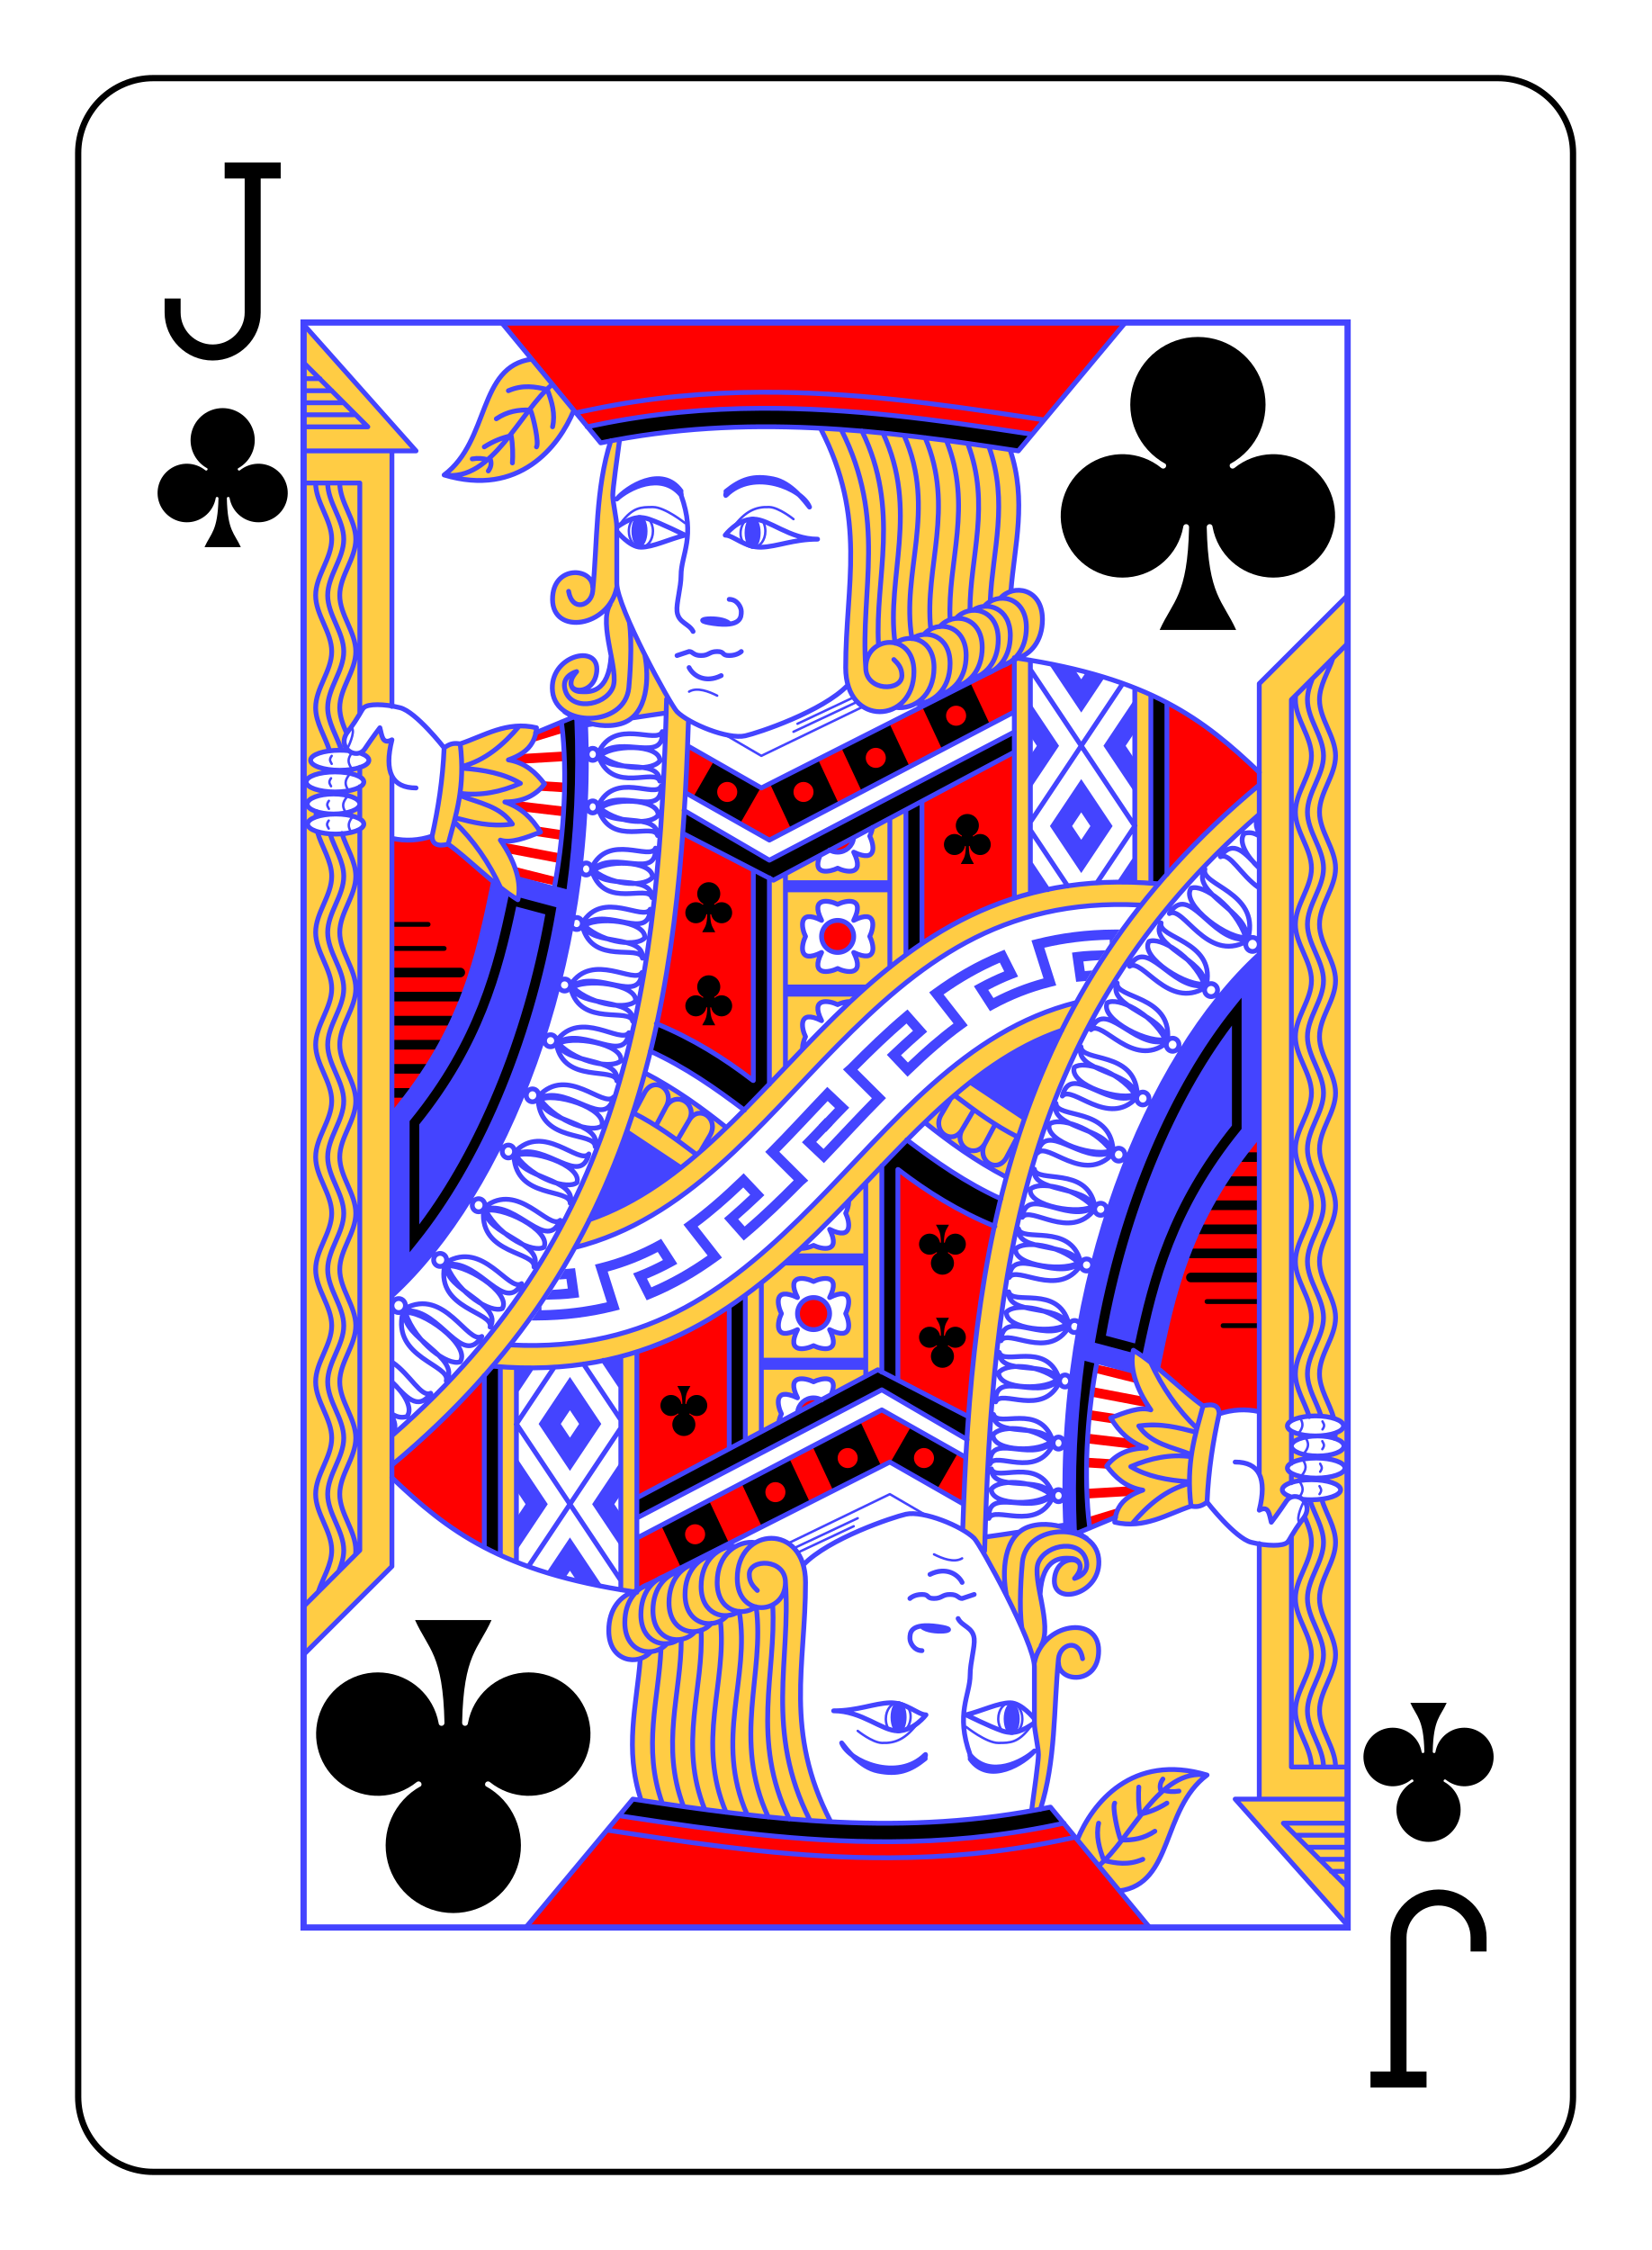
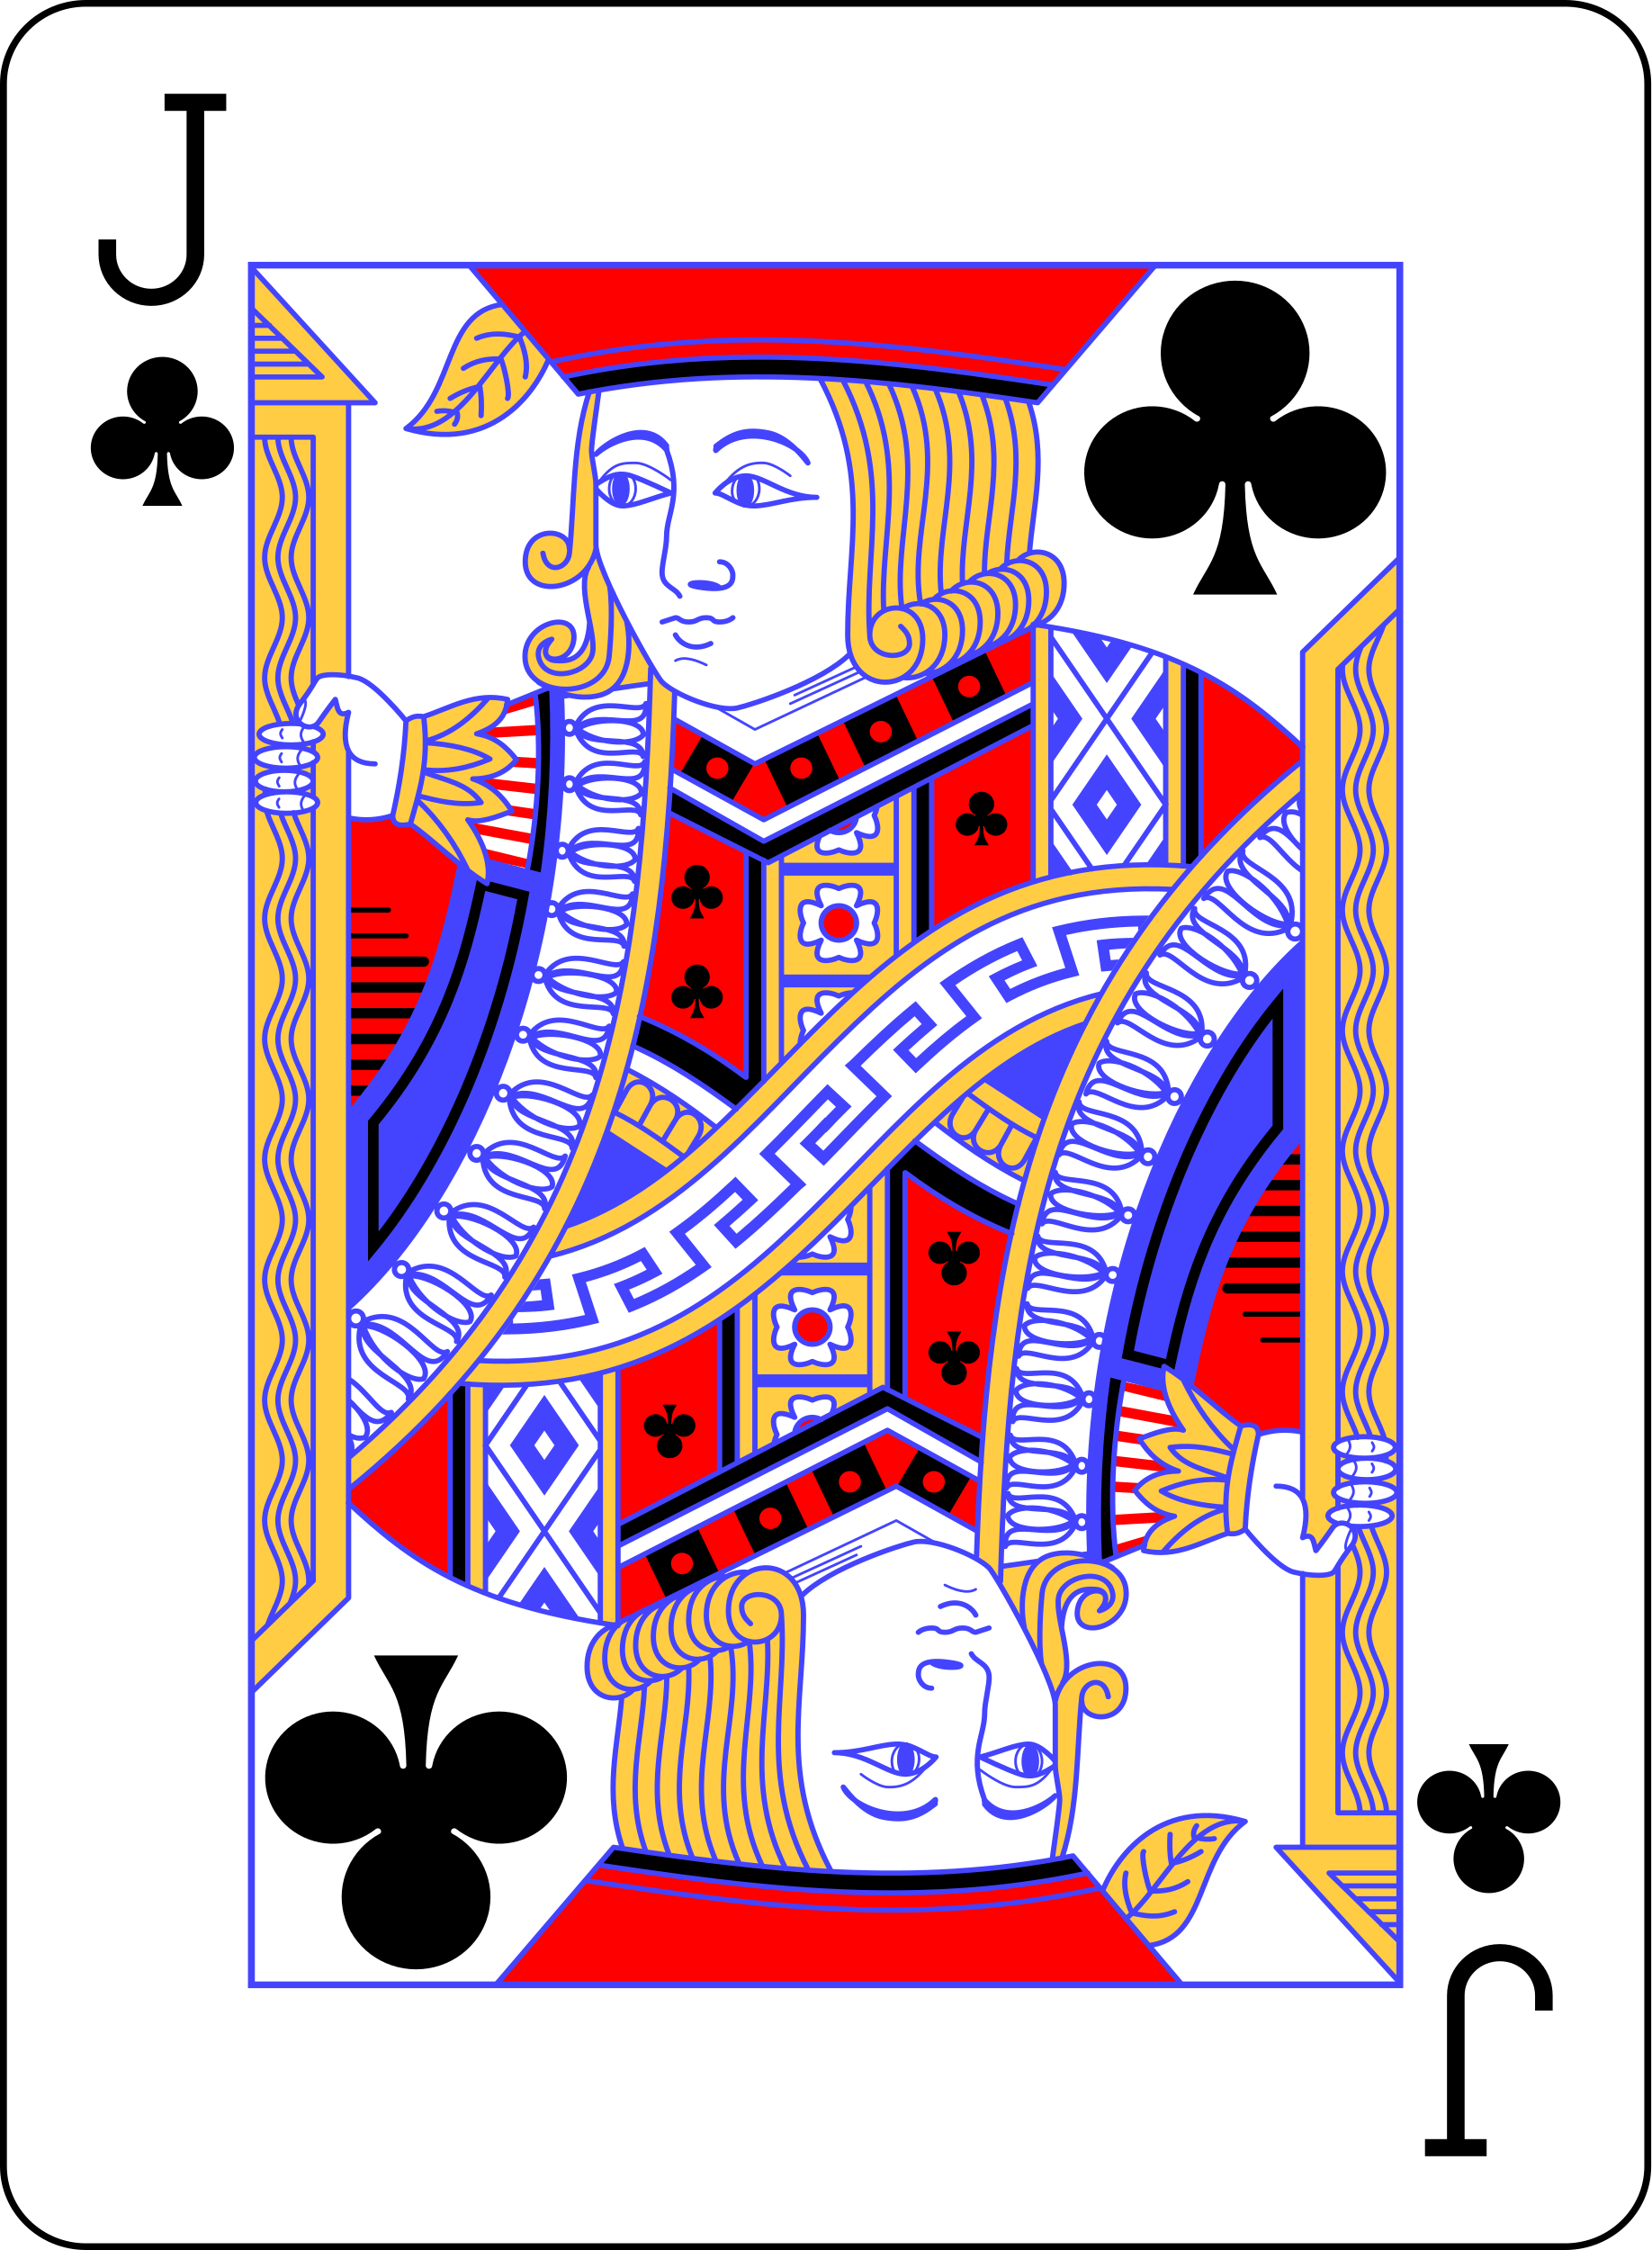
- <svg xmlns="http://www.w3.org/2000/svg" xmlns:xlink="http://www.w3.org/1999/xlink" class="card" face="JC" height="94mm" preserveAspectRatio="none" viewBox="-132 -180 264 360" width="69mm">
+ <svg xmlns="http://www.w3.org/2000/svg" xmlns:xlink="http://www.w3.org/1999/xlink" class="card" face="JC" height="94mm" preserveAspectRatio="none" viewBox="-120 -168 240 336" width="69mm">
  <defs>
    <symbol id="VCJ" viewBox="-500 -500 1000 1000" preserveAspectRatio="xMinYMid">
      <path d="M50 -460L250 -460M150 -460L150 250A100 100 0 0 1 -250 250L-250 220" stroke="black" stroke-width="80" stroke-linecap="square" stroke-miterlimit="1.5" fill="none" />
    </symbol>
    <symbol id="SCJ" viewBox="-600 -600 1200 1200" preserveAspectRatio="xMinYMid">
      <path d="M30 150C35 385 85 400 130 500L-130 500C-85 400 -35 385 -30 150A10 10 0 0 0 -50 150A210 210 0 1 1 -124 -51A10 10 0 0 0 -110 -65A230 230 0 1 1 110 -65A10 10 0 0 0 124 -51A210 210 0 1 1 50 150A10 10 0 0 0 30 150Z" fill="black" />
    </symbol>
    <symbol id="CJ6" preserveAspectRatio="none" viewBox="0 0 1300 2000">
      <path stroke="#44F" stroke-linecap="round" stroke-linejoin="round" stroke-width="3" fill="none" d="M524.942,513.716 570,540 696.329,478.873M61.132,535.04C54.179,543.563 55,548.227 59.572,555.454M57.437,562.749c-6.953,8.523 -6.132,13.187 -1.559,20.414M54.358,590.664c-6.953,8.523 -6.132,13.187 -1.559,20.414M61.337,615.5c-6.953,8.523 -6.132,13.187 -1.559,20.414M35,540c-3.989,5.328 -1.136,7.235 0,10M34.179,567.915c-3.989,5.328 -1.136,7.235 0,10M31.511,596.034c-3.989,5.328 -1.136,7.235 0,10M31.305,620.665c-3.989,5.328 -1.136,7.235 0,10M60,505c5,5 -5,25 -5,25M395,250c15,-20 25,-20 40,-20 15,0 40,20 40,20M535,255c15,-20 27.855,-25.694 45,-25 12.009,0.486 30,15 30,15M430.149,245.272C433.131,248.928 435,254.173 435,260c0,11.046 -6.716,20 -15,20 -8.284,0 -15,-8.954 -15,-20 0,-6.19 2.109,-11.724 5.422,-15.392M573.022,250.068C574.281,252.994 575,256.385 575,260c0,11.046 -6.716,20 -15,20 -8.284,0 -15.871,-6.052 -15.871,-17.097 0,-6.372 2.235,-12.048 5.717,-15.711M610,510l78.911,-37.135M615,500l69.819,-32.856M480,460c10.058,-6.049 25,0 35,5" />
      <use xlink:href="#SCJ" height="75" width="75" transform="translate(504,728)scale(1,1)rotate(0)translate(-37,-37)" />
      <use xlink:href="#SCJ" height="75" width="75" transform="translate(504,844)scale(1,1)rotate(0)translate(-37,-37)" />
      <use xlink:href="#SCJ" height="75" width="75" transform="translate(826,643)scale(1,1)rotate(0)translate(-37,-37)" />
    </symbol>
    <symbol id="CJ5" preserveAspectRatio="none" viewBox="0 0 1300 2000">
      <path stroke="#44F" stroke-linecap="round" stroke-linejoin="round" stroke-width="6" fill="none" d="M921.558,121.325l-25.06,-3.831C790.986,101.362 682.195,86.319 569.248,86.885 501.48,87.224 432.215,93.183 361.268,107.896l-22.184,4.6M425,415c5,25 5,75 -30,85 -35,10 -70,-15 -70,-15M110,478.448V160M7.4505806e-8,1660 110,1550V565.476M109.952,1423.791C424.079,1162.69 468.218,839.167 479.238,495.464M355.727,1118.101C598.778,1034.369 691.652,666.23 1063.973,699.43M337.798,1152.659C477.381,1117.627 566.804,1000.211 664.916,900.932 763.64,801.032 867.291,716.741 1042.07,725.935M452.012,469.223C442.44,813.792 407.376,1129.21 110,1387.2M1075,473.933v213.595M1055,464.08V698.413M1035,455.46V697.397M905,420.772V711.33M885,417.693V717.28M888.351,418.243C1053.687,443.043 1120.384,493.996 1190.053,560.563M411.109,985.253c28.188,14.13 52.952,32.587 77.586,51.208M425.075,935.134c39.019,20.444 70.871,43.709 100.957,67.668M431.664,907.977c43.893,20.069 81.163,46.299 117.275,73.608M439.2,873.673c45.425,18.698 84.554,43.2 120.342,70.782M475.757,586.08 580,645 885.052,485.211M473.693,607.988 580,670 885.077,510.198M472.061,636.489 585,695 884.973,535.337M560,682.157V944.565M580,692.027V949.354M600,686.947V927.439M730,617.816V803.492M750,607.245v180.717M770,596.88v176.713M478.285,527.592 570,580 889.196,418.274M685,765a20,20 0 0 0 -20,-20 20,20 0 0 0 -20,20 20,20 0 0 0 20,20 20,20 0 0 0 20,-20v0M645,745c-15,-30 10,-25 20,-20 10,-5 35,-10 20,20 30,-15 25,10 20,20 5,10 10.599,34.355 -20,20 15,30 -10,25 -20,20 -10,5 -35,10 -20,-20 -30,15 -25,-10 -20,-20 -5,-10 -10,-35 20,-20v0M621.222,904.551C621.281,899.512 623.141,893.719 625,890c-5,-10 -10,-35 20,-20 -15,-30 10,-25 20,-20 3.933,-1.966 10.186,-3.933 15.413,-3.77M654.932,657.285C657.889,659.011 661.329,660 665,660c10.345,0 18.856,-7.855 19.894,-17.926M708.47,629.032C707.858,633.057 706.429,637.142 705,640c5,10 10.599,34.355 -20,20 15,30 -10,25 -20,20 -9.483,4.741 -32.455,9.483 -22.013,-15.623M402.493,1008.329l67.145,44.763M905.363,433.044l129.765,194.647M1035.361,626.959l-47.642,71.463M905.819,633.729l45.682,68.523M1019.995,450.008C981.781,507.328 942.838,565.743 905.982,621.026M905.55,674.789l21.318,31.977M1016.166,697.213 1035,668.963M438.925,1000.675l12.606,-23.725c12.105,-20.216 39.571,-3.424 28.547,17.131l-14.461,24.478M480.078,994.081c12.105,-20.216 37.365,-2.357 26.341,18.198l-12.107,20.494M411.109,985.253l14.081,-26.502c12.105,-20.216 37.365,-2.356 26.341,18.198M70,487.069V200H1.1920929e-6M70,566.092V554.187M70,618.432V578.407M-1.4901161e-7,1600 70,1530V631.363M2.9802322e-7,160H140L0,2.5M0,130H80L-1.1920929e-6,50M315,895a7.5,7.5 0 0 1 -7.5,7.5 7.5,7.5 0 0 1 -7.5,-7.5 7.5,7.5 0 0 1 7.5,-7.5 7.5,7.5 0 0 1 7.5,7.5v0M315,895c30,-40 80,5 90,-10M315,900c9.92,49.006 72.409,27.159 75,45M317.967,896.204C350.854,878.304 400,925 405,885M390,945C395,915 323.67,924.636 317.582,898.758 342.271,923.29 385,930 395,920M395,920c4.031,-20.98 -63.401,-33.217 -80,-20M332.448,825.126a7.46,7.5 0 0 1 -7.022,7.916 7.46,7.5 0 0 1 -7.874,-7.059 7.46,7.5 0 0 1 7.022,-7.916 7.46,7.5 0 0 1 7.874,7.059v0M332.448,825.126C359.967,783.477 412.179,825.547 421.257,810M332.732,830.118c12.637,48.359 73.452,22.978 77.039,40.641M335.463,826.158C367.105,806.409 418.565,850.22 421.257,810M409.771,870.759c3.26,-30.237 -67.029,-16.541 -74.545,-42.029 25.912,23.081 68.727,27.339 78.089,16.784M413.316,845.514c2.811,-21.176 -64.85,-29.54 -80.583,-15.396M347.101,748.305a7.124,7.5 0 0 1 -6.53,8.077 7.124,7.5 0 0 1 -7.673,-6.874 7.124,7.5 0 0 1 6.53,-8.077 7.124,7.5 0 0 1 7.673,6.874v0M347.101,748.305c25.358,-42.277 76.13,-1.433 84.456,-17.186M347.482,753.289c13.127,48.052 70.631,21.264 74.443,38.839M350.003,749.266c29.776,-20.479 79.868,22.124 81.555,-18.148M421.926,792.128c2.449,-30.304 -64.357,-14.978 -72.093,-40.284 25.246,22.473 66.216,25.734 74.922,14.964M424.755,766.808c2.218,-21.236 -62.563,-28.025 -77.273,-13.519M358.61,679.76a6.852,7.5 0 0 1 -5.624,8.638 6.852,7.5 0 0 1 -7.892,-6.155 6.852,7.5 0 0 1 5.624,-8.638 6.852,7.5 0 0 1 7.892,6.155v0M358.61,679.76C379.592,635.345 431.45,671.448 438.192,655M359.366,684.691c16.35,46.688 69.351,14.799 74.384,31.965M361.466,680.455C388.391,657.359 439.736,695.276 438.192,655M433.751,716.655c-0.032,-30.414 -62.847,-9.104 -72.245,-33.617 25.956,20.107 65.471,19.651 72.969,8.134M434.475,691.172c0.459,-21.358 -62.151,-22.264 -75.108,-6.482M366.668,602.411a6.762,7.5 0 0 1 -5.549,8.638 6.762,7.5 0 0 1 -7.788,-6.155 6.762,7.5 0 0 1 5.549,-8.638 6.762,7.5 0 0 1 7.788,6.155v0M366.668,602.411c20.705,-44.414 71.877,-8.311 78.53,-24.76M367.415,607.342c16.134,46.688 68.434,14.799 73.4,31.965M369.486,603.107c26.57,-23.096 77.235,14.821 75.712,-25.455M440.815,639.307c-0.031,-30.414 -62.016,-9.104 -71.29,-33.617 25.613,20.107 64.605,19.651 72.004,8.134M441.53,613.824c0.453,-21.358 -61.329,-22.264 -74.115,-6.482M366.798,536.693a6.924,7.5 0 0 1 -5.482,8.789 6.924,7.5 0 0 1 -8.114,-5.938 6.924,7.5 0 0 1 5.482,-8.789 6.924,7.5 0 0 1 8.114,5.938v0M366.798,536.693c20.172,-44.973 73.387,-10.296 79.819,-26.923M367.675,541.602c17.59,46.227 70.395,12.902 75.874,29.925M369.698,537.311c26.667,-23.823 79.405,12.68 76.918,-27.541M443.549,571.527c-0.732,-30.403 -63.693,-7.386 -73.751,-31.635 26.682,19.392 66.587,17.859 73.896,6.14M443.694,546.033c-0.028,-21.364 -63.293,-20.561 -76.019,-4.43M292.672,964.013a7.73,8.033 0 0 1 -8.614,6.994 7.73,8.033 0 0 1 -6.73,-8.952 7.73,8.033 0 0 1 8.614,-6.994 7.73,8.033 0 0 1 6.73,8.952v0M292.672,964.013c35.714,-38.606 81.208,15.762 93.322,1.121M292.044,969.328c3.99,53.393 70.658,38.328 71.067,57.632M295.556,965.68c35.891,-14.734 80.297,41.325 90.438,-0.546M363.111,1026.96c8.884,-31.239 -65.294,-30.31 -68.269,-58.615 22.173,29.303 65.039,42.016 76.525,32.691M371.367,1001.036c6.76,-21.777 -60.682,-43.591 -79.323,-31.708M262.606,1034.063a7.673,8.013 0 0 1 -8.611,6.894 7.673,8.013 0 0 1 -6.601,-8.994 7.673,8.013 0 0 1 8.611,-6.894 7.673,8.013 0 0 1 6.601,8.994v0M262.606,1034.063c35.786,-38.169 80.465,16.492 92.617,2.003M261.936,1039.359c3.494,53.295 69.797,38.901 70.034,58.16M265.454,1035.753c35.752,-14.356 79.338,41.981 89.769,0.313M331.971,1097.518c9.091,-31.076 -64.543,-30.852 -67.249,-59.113 21.752,29.439 64.188,42.526 75.67,33.333M340.392,1071.738c6.9,-21.658 -59.849,-44.056 -78.455,-32.38M225.491,1102.246a7.898,8.152 0 0 1 -9.769,5.591 7.898,8.152 0 0 1 -5.417,-10.083 7.898,8.152 0 0 1 9.769,-5.591 7.898,8.152 0 0 1 5.417,10.082v0M225.491,1102.246c41.975,-32.813 79.539,29.179 94.014,16.5M224.041,1107.47c-4.174,54.177 65.425,50.06 62.873,69.478M228.146,1104.392c38.486,-8.856 74.694,54.653 91.36,14.353M286.914,1176.948c13.765,-29.85 -61.243,-41.14 -59.898,-70.002 17.877,33.026 59.188,52.832 72.213,45.377M299.228,1152.323c10.167,-20.715 -54.549,-53.693 -75.187,-44.852M177.494,1171.167a8.084,8.122 0 0 1 -10.525,4.484 8.084,8.122 0 0 1 -4.463,-10.574 8.084,8.122 0 0 1 10.525,-4.484 8.084,8.122 0 0 1 4.463,10.574v0M177.494,1171.167c46.141,-27.976 77.917,37.499 93.971,26.5M175.474,1176.186c-9.891,53.225 61.377,56.663 56.757,75.625M179.973,1173.58c40.094,-4.617 70.332,62.213 91.492,24.087M232.231,1251.811c17.119,-28.087 -58.05,-47.373 -53.675,-75.823 14.756,34.651 54.74,58.735 68.774,52.755M247.329,1228.744c12.506,-19.426 -49.929,-59.087 -71.856,-52.557M126.003,1228.766a8.414,8.715 0 0 1 -11.224,4.094 8.414,8.715 0 0 1 -3.952,-11.625 8.414,8.715 0 0 1 11.224,-4.093 8.414,8.715 0 0 1 3.952,11.625v0M126.003,1228.766c49.745,-26.853 78.519,45.407 95.909,34.709M123.579,1234.005c-13.721,56.334 60.095,64.816 54.068,84.812M128.422,1231.516c41.952,-2.244 69.039,71.364 93.49,31.959M177.647,1318.817c19.603,-28.926 -57.24,-54.644 -50.853,-84.816 13.087,38.103 53.066,66.588 68.032,61.13M194.826,1295.13c14.25,-19.961 -48.045,-66.641 -71.247,-61.125M110.323,1212.531C248.864,1085.094 364.673,805.728 350.93,497.689M128.501,1363.393C136.699,1353.801 126.187,1335.136 110,1320M110,1360c7.738,5.039 13.609,4.707 18.501,3.393M110,1385c5.306,-6.524 4.355,-12.857 1.003,-19.872M110,1320c17.689,18.562 31.778,36.964 48.471,14.665M110.704,1295.793c22.171,15.196 35.716,44.344 47.538,38.425M110.313,986.836C198.985,880.847 217.434,789.003 236.453,697.044M15,200c0,24.267 20,45.733 20,70 0,24.267 -20,45.733 -20,70M17.257,634.906C22.489,653.366 35,670.807 35,690c0,24.267 -20,45.733 -20,70M16.199,609.324c-0.448,2.082 -0.786,4.178 -0.988,6.295M15,340c0,24.267 20,45.733 20,70 0,24.267 -20,45.733 -20,70 0,18.667 11.834,35.676 17.296,53.577M15,760c0,24.267 20,45.733 20,70 0,24.267 -20,45.733 -20,70 0,24.267 20,45.733 20,70 0,24.267 -20,45.733 -20,70 0,24.267 20,45.733 20,70 0,24.267 -20,45.733 -20,70 0,24.267 20,45.733 20,70 0,24.267 -20,45.733 -20,70 0,24.267 20,45.733 20,70 0,24.267 -20,45.733 -20,70 0,24.267 20,45.733 20,70 0,17.992 -10.994,34.445 -16.68,51.641M30,200c0,24.267 20,45.733 20,70 0,24.267 -20,45.733 -20,70M33.147,637.832C38.78,655.219 50,671.824 50,690c0,24.267 -20,45.733 -20,70M30,340c0,24.267 20,45.733 20,70 0,24.267 -20,45.733 -20,70 0,18.209 11.261,34.842 16.883,52.264M30,760c0,24.267 20,45.733 20,70 0,24.267 -20,45.733 -20,70 0,24.267 20,45.733 20,70 0,24.267 -20,45.733 -20,70 0,24.267 20,45.733 20,70 0,24.267 -20,45.733 -20,70 0,24.267 20,45.733 20,70 0,24.267 -20,45.733 -20,70 0,24.267 20,45.733 20,70 0,24.267 -20,45.733 -20,70 0,24.267 20,45.733 20,70 0,8.743 -2.596,17.123 -5.918,25.401M45,200c0,24.267 20,45.733 20,70 0,24.267 -20,45.733 -20,70M47.774,636.652C53.267,654.469 65,671.413 65,690c0,24.267 -20,45.733 -20,70M45,340c0,24.267 20,45.733 20,70 0,24.267 -20,45.733 -20,70 0,11.029 4.131,21.479 8.638,31.876M45,760c0,24.267 20,45.733 20,70 0,24.267 -20,45.733 -20,70 0,24.267 20,45.733 20,70 0,24.267 -20,45.733 -20,70 0,24.267 20,45.733 20,70 0,24.267 -20,45.733 -20,70 0,24.267 20,45.733 20,70 0,24.267 -20,45.733 -20,70 0,24.267 20,45.733 20,70 0,24.267 -20,45.733 -20,70 0,24.267 20,45.733 20,70 0,1.502 -0.077,2.993 -0.22,4.475M9.747479e-5,115H64.039M3.2732335e-4,100H48.851M-3.7619512e-4,85 35.304,85M3.2874958e-5,70H20.525M140,580c-29.951,-0.016 -40.027,-19.94 -30,-60 -12.409,6.549 -12.465,-6.157 -15,-15 0,0 -8.695,11.232 -18.695,26.232C66.305,546.232 40,530 55,510c15,-20 16.464,-26.464 20,-30 5,-5 25,-5 45,0 20,5 55,50 55,50 -1.704,40.187 -7.501,76.003 -15,110 -16.58,5.561 -33.036,6.416 -49.377,2.902M71.373,536.894c6.157,2.24 9.933,5.263 9.933,8.591 0,6.904 -16.254,12.5 -36.305,12.5 -20.051,0 -36.305,-5.596 -36.305,-12.5 0,-6.904 16.254,-12.5 36.305,-12.5 3.53,0 6.943,0.173 10.17,0.497M75,572.5A35.858,12.5 0 0 1 39.142,585 35.858,12.5 0 0 1 3.284,572.5 35.858,12.5 0 0 1 39.142,560 35.858,12.5 0 0 1 75,572.5v0M70,600A32.742,12.5 0 0 1 37.258,612.5 32.742,12.5 0 0 1 4.516,600 32.742,12.5 0 0 1 37.258,587.5 32.742,12.5 0 0 1 70,600v0M75,625A35,12.5 0 0 1 40,637.5 35,12.5 0 0 1 5,625 35,12.5 0 0 1 40,612.5 35,12.5 0 0 1 75,625v0M175,530c9.012,-6.7 14.397,-5.617 20,-5 6.602,53.925 -5.186,88.42 -15,125 -13.357,3.344 -19.993,-0.02 -20,-10M195,525c30,-10 58.099,-28.711 95,-20 -0.465,7.087 -2.195,12.971 -4.912,17.916C278.989,534.014 267.914,540.382 255,545c21.582,3.661 34.214,15.941 45,30 -10.033,13.449 -26.229,22.431 -49.384,22.463C271.315,604.685 284.062,617.311 295,635c-18.492,7.153 -37.007,14.354 -50,10 19.289,27.697 26.761,54.112 21.773,74.31C237.075,701.195 205.063,667.576 180,650M268.591,502.865c-19.968,23.703 -42.549,42.82 -71.627,50.534l0.314,2.014c27.151,1.82 53.022,6.851 72.722,18.898 -24.548,10.717 -49.297,15.727 -74.99,12.402l-0.156,2.753C218.159,598.765 244.968,602.452 260,625c-27.967,3.853 -49.066,-2.197 -70.957,-7.729l-1.28,4.911c23.946,23.099 43.122,50.723 57.776,82.638M409.668,492.691c15.885,-2.427 31.2,-4.718 41.922,-6.162M340.523,503.13c2.789,-0.3 10.017,-1.362 19.685,-2.832M288.81,511.329l47.735,-19.89 3.637,2.778C343.136,565.525 339.937,637.433 330,710l-62.98,-16.795M321.054,497.738c0.589,4.567 1.12,9.137 1.594,13.711 6.125,64.647 0.077,137.84 -10.709,193.962M643.803,132.176C701.96,244.697 675,327.057 675,430c0,75 85,70 85,5 0,-50 -60,-45.311 -60,-5 0,30 45,30 45,10 0,-10 -5,-15 -10,-20M669.34,133.266C726.4,245.602 693.068,334.167 700,430M695.19,135.073c48.26,98.566 16.053,183.258 20.658,266.387M721.351,137.594c45.155,96.517 4.146,179.666 15.029,261.376M747.735,140.737c41.294,93.23 -4.038,170.597 9.712,252.602M773.953,143.54c37.352,87.708 -1.183,161.463 6.958,238.512M800.409,147.046c33.11,81.81 1.072,151.58 4.616,223.483M827.096,151.351c28.605,75.469 2.72,140.801 2.651,207.295M853.334,154.703c24.951,69.449 4.407,130.388 1.698,191.728M879.702,158.639c21.365,63.523 5.329,120.003 1.027,176.354M737.198,479.634C760.06,482.813 785,465.209 785,430c0,-35.779 -30.724,-43.554 -48.2,-30.312M761.394,474.984C783.006,475.603 805,458.064 805,425c0,-35.174 -29.693,-43.284 -47.303,-30.966M789.49,464.367C808.171,460.965 825,443.922 825,415c0,-38.859 -36.24,-44.685 -52.39,-26.43M809.418,454.38C828.128,451.009 845,433.959 845,405c0,-39.224 -36.924,-44.792 -52.84,-25.909M829.835,444.303C848.378,440.754 865,423.744 865,395c0,-39 -36.504,-44.727 -52.566,-26.23M846.344,438.983C864.27,434.82 880,417.962 880,390c0,-34.529 -28.614,-42.977 -46.321,-31.623M867.705,428.641C885.059,423.957 900,407.252 900,380c0,-39.087 -36.667,-44.753 -52.673,-26.106M887.601,418.669C904.999,414.024 920,397.306 920,370c0,-38.91 -36.337,-44.701 -52.455,-26.357M393.488,145.734C390.692,165.756 385,207.455 385,215c0,10 5,30 5,40v70c0,30 67.094,152.094 75,160 15,15 63.177,34.874 85,30 15.768,-3.522 96.225,-30.183 127.661,-63.115M382.576,147.228C363.268,207.665 366.103,272.149 360,335c-1.733,17.844 -25.582,26.283 -30,0M390,330c-10,50 -80,60 -80,15 0,-43.271 50,-40 50,-15M381.642,351.232c-15,25 12.013,83.236 3.358,103.768 -9.923,23.54 -55,30 -60,0 -2.599,-15.596 15,-20 15,-20M382.947,415C380.073,463.281 354.797,460.347 345,460 330.009,459.469 330,445 340,435M405.624,373.525c4.031,25.81 0.439,70.852 -0.624,81.475 -5,50 -90,50 -95,5 -5,-45 58.774,-61.204 55,-25 -3.544,33.995 -49.455,27.568 -25,0M480,430c5,10 20,20 40,10M465,415l15,-5c5,0 5,5 15,5 10,0 10,-5 20,-5 10,0 5,5 15,5 10,0 15,-5 15,-5M390,220c11.318,-14.134 56.376,-43.415 80,-10 -1.399,-1.496 1.277,6.539 0,5 -25.008,-30.136 -66.371,-7.783 -80,5v0M630,230c-5.438,-6.79 -22.697,-30.539 -45,-35 -25,-5 -40,0 -59.073,15.401 1.399,-1.496 -1.412,6.416 0,5C560.27,180.947 621.088,207.036 630,230v0M470,215c18.673,51.658 0,74.505 0,100 0,15 -6.095,35.06 -5,45 1.595,14.471 15,15 20,25M530,375c-10,-10 -55,-5 -20,0 35,5 35,-7.929 35,-15 0,-5 -5,-15 -15,-15M525,265c0,0 15,-20 35,-20 20,0 45,25 80,25 -30,0 -50.011,9.323 -70,10 -20.501,0.695 -35,-15 -45,-15M390,255c15,-10 25,-15 40,-10 15,5 45,20 45,20M475,265c-20,5 -40,15 -55,15 -14.142,0 -30,-20 -30,-20M246.471,5.6251884e-5 370,150c180.66,-37.466 351.908,-15.7 520,10L1023.334,-3.2305717e-4M906.793,139.3l-13.317,-2.036C788.176,121.164 680.547,106.362 569.412,106.902c-66.681,0.324 -134.623,6.172 -204.082,20.576l-12.231,2.537M284.046,45.688C216.752,54.57 232.09,147.182 175,190c93.311,27.993 143.088,-35.437 161.516,-80.608M175,190c59.989,9.229 94.425,-79.494 134.753,-112.881M310,130c3.622,-15.522 -0.587,-31.178 -6.695,-46.867M255,85c18.364,-7.903 33.498,-4.91 48.503,-1.481M240,120c13.663,-9.296 27.374,-11.325 41.122,-10.975M290,155c3.267,-4.481 -3.393,-36.023 -7.714,-46.574M225,155c11.905,-7.533 22.973,-11.691 33.555,-13.886M260,175c0.69,-8.732 0.615,-23.442 -1.616,-34.617M210,170c7.27,-1.286 13.646,-0.613 19.568,1.056M230,185c4.485,-6.253 3.934,-11.496 1.8,-16.426" />
    </symbol>
    <symbol id="CJ4" preserveAspectRatio="none" viewBox="0 0 1300 2000">
      <path fill="black" d="M585,695 472.144,635.82c0.731,-9.553 1.333,-18.454 1.721,-27.602L580,670 885.039,509.676l-0.052,25.052zM439.549,873.41c-2.199,11.53 -4.911,23.275 -7.841,34.769 43.85,19.867 81.12,46.098 116.906,73.455 10.373,-10.761 21.013,-21.807 31.527,-32.624l-0.117,-256.779 -20.258,-10.249 0.006,262.529C523.754,916.873 484.625,892.371 439.549,873.41ZM750.265,787.769l-0.604,-180.377 20.091,-10.554 0.412,176.779c-6.544,4.531 -13.14,9.182 -19.899,14.152zM1075.185,473.913c-6.31,-3.433 -13.043,-6.744 -20.117,-9.89l-0.189,234.525c2.932,0.357 6.003,0.605 9.371,1.009 3.682,-3.877 7.134,-7.871 10.693,-11.942zM330,710c10.133,-73.998 13.259,-147.311 10,-220l-18.949,7.817c0.592,4.488 1.123,9.058 1.597,13.631 6.125,64.647 0.077,137.84 -10.633,193.869zM110.427,966h16.215l9.031,-12h-25.041zM110.222,936h38.588L155,924h-45.599zM110.304,876h72.578l4.926,-12h-78.084zM110.427,906h56.65l6.158,-12h-63.013zM110.304,846h85.714l4.516,-12h-90.23zM110.885,816H195c3.347,0.047 6.085,-2.653 6.085,-6 0,-3.347 -2.739,-6.047 -6.085,-6h-84.696zM110.014,783H175c4.057,0.057 4.057,-6.057 0,-6h-64.986zM110.014,753H155c4.057,0.057 4.057,-6.057 0,-6h-45.567zM255.631,712.936l-1.301,6.197C236.571,803.793 214.141,893.827 133.34,993.469L132,995.121v163.473l10.682,-13.32c76.408,-95.292 141.945,-241.845 171.152,-411.162l0.934,-5.404zm9.094,14.846L301,737.455C273.075,894.628 213.409,1031.523 144,1123.869V999.309c79.262,-98.449 103.144,-188.695 120.725,-271.527zM754.336,552.862l-25.055,-53.688 -59.849,30.324 25.747,55.172M712.5,530c6.904,0 12.5,5.596 12.5,12.5 0,6.904 -5.596,12.5 -12.5,12.5 -6.904,0 -12.5,-5.596 -12.5,-12.5 0,-6.904 5.596,-12.5 12.5,-12.5zM770.068,478.361l25.159,53.913 59.387,-31.313 -24.425,-52.34zM812.5,477.5c6.904,0 12.5,5.596 12.5,12.5 0,6.904 -5.596,12.5 -12.5,12.5 -6.904,0 -12.5,-5.596 -12.5,-12.5 0,-6.904 5.596,-12.5 12.5,-12.5zM580.725,574.767l26.03,55.778 59.723,-30.594 -26.014,-55.745zM622.5,572.5c6.904,0 12.5,5.596 12.5,12.5 0,6.904 -5.596,12.5 -12.5,12.5 -6.904,0 -12.5,-5.596 -12.5,-12.5 0,-6.904 5.596,-12.5 12.5,-12.5zM510.928,546.504l-25.942,45.228 58.425,32.917 25.905,-45.162zm26.793,31.301c3.974,5.645 2.619,13.443 -3.026,17.417 -5.645,3.974 -13.443,2.619 -17.417,-3.026 -3.974,-5.645 -2.619,-13.443 3.026,-17.417 5.645,-3.974 13.443,-2.619 17.417,3.026zM906.793,139.3l-13.317,-2.036C788.176,121.164 680.547,106.362 569.412,106.902c-66.681,0.324 -134.623,6.172 -204.082,20.576l-12.119,2.405L370,150c180.66,-37.466 351.908,-15.7 520,10L906.937,139.675 1040,-20" />
    </symbol>
    <symbol id="CJ3" preserveAspectRatio="none" viewBox="0 0 1300 2000">
      <path fill="#44F" d="M599.754,695h130.337l-0.205,15H600.164ZM599.754,825h103.859l-15.189,15h-87.849zM905.094,474.104l-0.1,41.316 8.055,12.08 -8.111,12.168 -0.1,41.611 35.854,-53.779zM1034.615,469.539 995.975,527.5 1035,586.037 1034.863,544.369 1023.617,527.5 1034.752,510.799ZM927.453,424.717l40.881,61.32 29.141,-43.711 -23.674,-5.953 -5.467,8.201 -7.668,-11.506zM968.334,568.963 929.309,627.5 968.334,686.037 987.846,656.77 1007.357,627.5 987.846,598.23Zm0,41.463 0.375,0.562 11.006,16.512 -11.006,16.512 -0.375,0.562L956.951,627.5ZM904.986,711.417c6.917,-1.744 13.964,-3.413 21.508,-4.781l-21.22,-31.594zM1016.282,697.266 1035,668.943l0.136,28.572c-6.24,-0.106 -12.531,-0.21 -18.854,-0.249zM355.942,1117.82c17.996,-36.037 33.178,-72.46 46.355,-109.484l67.413,44.868c-34.97,27.774 -72.264,50.526 -113.768,64.617zM998.835,782.289c-12.064,0.257 -24.521,0.617 -35.749,2.09l-6.264,0.822 5.176,36.404 5.926,-0.549c2.12,-0.196 4.247,-0.385 6.382,-0.564l7.837,-13.064c-3.163,0.24 -6.295,0.505 -9.424,0.771l-1.711,-12.023c6.353,-0.703 12.818,-1.261 19.418,-1.62l25.792,-38.153 -6.244,0.031c-35.369,0.173 -67.446,4.464 -97.201,11.936l-6.443,1.617 15.004,47.361c-22.248,6.063 -42.873,14.283 -62.326,24.422l-6.484,-10.062c10.007,-5.255 20.196,-10.129 30.734,-14.184l6.453,-2.482 -16.92,-33.457 -5.346,2.197c-29.992,12.327 -57.417,28.353 -83.215,47.127L779,834.713l30.283,38.77c-19.261,14.385 -37.967,30.71 -56.785,48.676l-8.586,-9.092c9.248,-8.733 18.515,-17.2 27.775,-25.191l4.789,-4.133 -24.512,-27.721 -4.666,3.934c-23.766,20.027 -46.627,42.187 -69.652,65.48l-6.053,5.275 36.041,35.895c-19.627,19.928 -39.408,41.356 -60.193,63.215l-9.139,-8.662c5.407,-5.58 10.742,-11.155 15.857,-16.631l4.268,-4.566 -9.135,-8.533 -4.266,4.566c-6.536,6.996 -13.086,13.999 -20.012,20.99l-4.496,4.539 27.387,25.959 4.301,-4.496c24.08,-25.18 46.478,-49.853 68.615,-72.064l4.412,-4.428 -35.529,-35.387c20.304,-20.457 40.44,-39.891 61.051,-57.586l8.035,9.088c-9.373,8.221 -18.736,16.745 -28.057,25.664l-4.486,4.293 25.793,27.316 4.547,-4.398c21.802,-21.086 43.159,-39.847 65.184,-55.799l5.25,-3.803 -30.105,-38.541c21.998,-15.54 45.136,-28.915 70.021,-39.631l5.494,10.865c-10.953,4.536 -21.63,9.585 -31.916,15.238l-5.875,3.229 20.051,31.104 5.096,-2.771c21.955,-11.94 45.269,-21.298 70.961,-27.719l6.451,-1.611 -14.881,-46.979c25.176,-5.853 52.104,-9.35 81.473,-9.92l0.029,5.027M-10,1670 110,1550M340,490c3.259,72.689 0.133,146.002 -10,220l-63.003,-16.796c1.771,9.448 1.717,18.248 -0.224,26.106 -10.168,-6.202 -20.607,-14.221 -30.633,-22.529 -18.706,92.222 -37.156,184.066 -125.984,289.528l0.005,225.474C248.841,1085.098 364.64,805.808 350.936,497.821M428.258,260a10,20 0 0 1 -10,20 10,20 0 0 1 -10,-20 10,20 0 0 1 10,-20 10,20 0 0 1 10,20zM569.129,262.032a10,20 0 0 1 -10,20 10,20 0 0 1 -10,-20 10,20 0 0 1 10,-20 10,20 0 0 1 10,20z" />
    </symbol>
    <symbol id="CJ2" preserveAspectRatio="none" viewBox="0 0 1300 2000">
      <path fill="red" d="M246.471 0L370 150C550.66 112.534 721.908 134.3 890 160L1023.334 0L246.471 0zM884.787 420.898L570 580L478.186 527.742C477.311 547.675 476.399 567.389 475.531 586.553L580 645L885.053 485.211L885 484.4L884.787 420.898zM1075.055 473.844L1075.32 687.189C1109.08 648.912 1146.956 612.04 1189.938 576.455L1190.027 559.941C1155.227 527.288 1121.143 497.912 1075.055 473.844zM320.646 499.514L289.023 509.168L284.645 523.051L322.646 511.449L320.646 499.514zM324.117 534.629L270.094 537.807L259.85 544.922L270.727 549.791L325.303 546.582L324.117 534.629zM884.986 535.115L770.229 596.584L769.914 773.785C804.764 750.445 842.746 730.781 885.102 717.271L884.986 535.115zM297.209 571.627C296.62 574.304 294.729 582.004 293.547 583.42L325.326 585.406L325.334 573.385L297.209 571.627zM293.547 583.42L292.908 583.381C293.076 583.756 293.296 583.72 293.547 583.42zM257.619 594.891C251.588 594.981 268.515 606.482 272.211 609.242L324.252 615.365L324.727 603.338L263.561 596.143C260.639 595.249 258.736 594.874 257.619 594.891zM290.627 627.969C303.058 631.627 278.648 639.283 284.449 639.176L321.365 644.721L322.834 632.807L290.627 627.969zM472.061 636.488C466.166 717.611 456.427 797.028 439.416 874.025C484.625 892.37 523.754 916.873 559.771 944.51L559.783 681.676L472.061 636.488zM160 640C143.42 645.561 126.963 646.415 110.311 642.5L110.156 986.6C198.984 880.847 217.435 789.003 236.426 697.018C216.343 680.41 196.64 661.669 180 650C166.643 653.344 160.007 649.98 160 640zM684.895 642.074L654.932 657.285C657.889 659.011 661.329 660 665 660C675.345 660 683.857 652.145 684.895 642.074zM247.631 647.906L254.496 661.428L318.041 673.523L318.938 661.48L247.631 647.906zM262.609 678.219L266.17 691.477L313.281 701.51L315.637 691.475L262.609 678.219zM665 745A20 20 0 0 0 645 765A20 20 0 0 0 665 785A20 20 0 0 0 685 765A20 20 0 0 0 665 745z" />
    </symbol>
    <symbol id="CJ1" preserveAspectRatio="none" viewBox="0 0 1300 2000">
      <path fill="#FC4" d="M0,2.5V1660l110,-110 -0.018,-126.234c105.296,-87.528 180.255,-182.163 233.801,-282.25 -1.872,3.513 -3.775,7.049 -5.742,10.635 139.339,-34.523 228.763,-151.939 326.875,-251.219 98.724,-99.899 202.374,-184.191 377.621,-174.982 7.526,-8.934 14.813,-17.827 21.885,-26.592 -4.277,-0.38 -8.507,-0.689 -12.711,-0.965 1.155,0.06 2.313,0.123 3.467,0.182l-0.381,-234.674c-6.481,-3.039 -12.977,-5.812 -19.758,-8.469l0.096,242.092c0.691,0.036 1.383,0.073 2.074,0.109 -159.047,-6.045 -265.297,63.26 -356.08,148.363 22.003,-20.658 44.856,-40.363 69.137,-58.227l-0.137,-180.627c-13.882,7.38 -27.815,14.802 -41.711,22.193 -0.636,3.926 -2.025,7.877 -3.418,10.664 5,10 10.599,34.355 -20,20 15,30 -10,25 -20,20 -9.483,4.741 -32.455,9.483 -22.014,-15.623l29.811,-16.09C643.528,663.861 614.288,679.411 585,695l-5.035,-2.801 0.258,256.52c-29.078,30.451 -58.047,60.053 -88.42,86.33 11.695,-10.162 23.153,-20.849 34.416,-31.988 -30.273,-24.218 -62.124,-47.482 -101.275,-67.924 -6.813,24.55 -14.315,48.867 -22.598,73.062l67.293,44.893 0.184,0.16c-34.985,27.602 -72.212,50.297 -113.846,64.631 95.578,-192 116.201,-403.263 123.262,-622.42 -17.428,-7.747 -13.268,-13.828 -27.006,-26.035 0.041,-0.67 0.071,-1.285 0.117,-1.984C431.014,428.206 390,348.455 390,325v-70c0,-10 -5,-30 -5,-40 0,-10 10,-80 10,-80l-10,5C363.674,200.667 366.173,265.689 360.268,329.611 360,304.999 310,301.729 310,345c0,37.916 49.696,36.786 71.482,5.906 -8.809,15.273 -2.759,42.101 1.586,64.871C380.073,463.281 354.797,460.347 345,460 338.205,459.759 334.498,456.651 333.396,452.396 337.372,463.072 362.419,459.759 365,435c3.774,-36.204 -60,-20 -55,25 1.226,11.03 7.257,19.357 15.369,24.953 0,0 34.631,25.047 69.631,15.047 5.769,-1.648 10.586,-4.383 14.627,-7.611 15.899,-2.121 31.18,-4.404 41.859,-5.875C441.169,824.334 402.388,1133.537 110,1387.199l-0.021,15.73 -0.119,-838.238c-4.802,-9.885 -4.813,-24.568 -0.006,-44.078v-0.541C97.595,526.439 97.524,513.807 95,505c0,0 -8.695,11.232 -18.695,26.232 -1.838,2.756 -4.227,4.45 -6.809,5.268l1.877,0.395c6.157,2.24 9.932,5.263 9.932,8.59 0,6.904 -16.254,12.5 -36.305,12.5 -20.051,0 -36.305,-5.596 -36.305,-12.5 0,-6.904 16.254,-12.5 36.305,-12.5 3.53,0 6.943,0.173 10.17,0.496l1.066,0.225C50.314,529.013 47.518,519.976 55,510c15,-20 16.464,-26.464 20,-30 4.147,-4.147 18.62,-4.842 34.848,-2.109L109.803,160H140ZM284.047,45.688C216.752,54.569 232.09,147.182 175,190 268.311,217.993 318.087,154.564 336.516,109.393ZM640,125c63.111,116.225 35,199.881 35,305 0,39.694 23.81,56.979 46.227,54.82 43.937,-3.506 110.424,-43.307 166.375,-66.15C905,414.024 920,397.306 920,370 920,360 915,329.999 880.729,334.992 885.775,268.892 906.967,202.614 865,125Zm249.127,293.311 -4.094,2.037 0.08,296.918c6.692,-2.108 13.377,-4.054 20.031,-5.891l-0.412,-290.592c-5.307,-0.83 -10.441,-1.647 -15.605,-2.473zM340,435c-2.607,2.939 -4.409,5.635 -5.553,8.07C335.618,440.293 337.494,437.506 340,435Zm-69.898,67.754C242.496,502.999 219.375,516.875 195,525c-5.603,-0.617 -10.988,-1.7 -20,5 -1.704,40.187 -7.501,76.003 -15,110 0.007,9.98 6.643,13.344 20,10 25.063,17.576 57.075,51.196 86.773,69.311C271.761,699.112 264.289,672.697 245,645c12.993,4.354 31.508,-2.847 50,-10C284.062,617.311 271.314,604.685 250.615,597.463 273.77,597.431 289.967,588.449 300,575c-10.786,-14.059 -23.418,-26.339 -45,-30 18.668,-6.676 33.492,-17.007 35,-40 -6.919,-1.633 -13.528,-2.303 -19.898,-2.246zM39.143,560A35.858,12.5 0 0 1 75,572.5 35.858,12.5 0 0 1 39.143,585 35.858,12.5 0 0 1 3.283,572.5 35.858,12.5 0 0 1 39.143,560Zm-1.885,27.5A32.742,12.5 0 0 1 70,600 32.742,12.5 0 0 1 37.258,612.5 32.742,12.5 0 0 1 4.516,600 32.742,12.5 0 0 1 37.258,587.5ZM40,612.5A35,12.5 0 0 1 75,625 35,12.5 0 0 1 40,637.5 35,12.5 0 0 1 5,625 35,12.5 0 0 1 40,612.5ZM650.322,721.221C655.391,721.25 661.25,723.125 665,725c10,-5 35,-10 20,20 30,-15 25,10 20,20 5,10 10.599,34.355 -20,20 15,30 -10,25 -20,20 -10,5 -35,10 -20,-20 -30,15 -25,-10 -20,-20 -5,-10 -10,-35 20,-20 -9.375,-18.75 -3.125,-23.828 5.322,-23.779zm0,125C655.391,846.25 661.25,848.125 665,850c3.933,-1.966 10.187,-3.932 15.414,-3.77l-14.746,14.529c0.951,-0.927 1.915,-1.84 2.869,-2.764 -4.868,4.706 -9.696,9.448 -14.488,14.221 0.146,-0.145 0.29,-0.292 0.436,-0.438l-33.262,32.771C621.282,899.512 623.141,893.719 625,890c-5,-10 -10,-35 20,-20 -9.375,-18.75 -3.125,-23.828 5.322,-23.779z" />
    </symbol>
    <rect id="XCJ" width="166.92" height="256.8" x="-83.46" y="-128.4" />
  </defs>
  <rect x="-240" y="-336" width="480" height="672" fill="white" />
  <rect width="239" height="335" x="-119.5" y="-167.5" rx="12" ry="12" fill="white" stroke="black" />
  <use width="166.92" height="256.8" x="-83.46" y="-128.4" xlink:href="#CJ1" />
  <use transform="rotate(180)" width="166.92" height="256.8" x="-83.46" y="-128.4" xlink:href="#CJ1" />
  <use width="166.92" height="256.8" x="-83.46" y="-128.4" xlink:href="#CJ2" />
  <use transform="rotate(180)" width="166.92" height="256.8" x="-83.46" y="-128.4" xlink:href="#CJ2" />
  <use width="166.92" height="256.8" x="-83.46" y="-128.4" xlink:href="#CJ3" />
  <use transform="rotate(180)" width="166.92" height="256.8" x="-83.46" y="-128.4" xlink:href="#CJ3" />
  <use width="166.92" height="256.8" x="-83.46" y="-128.4" xlink:href="#CJ4" />
  <use transform="rotate(180)" width="166.92" height="256.8" x="-83.46" y="-128.4" xlink:href="#CJ4" />
  <use width="166.92" height="256.8" x="-83.46" y="-128.4" xlink:href="#CJ5" />
  <use transform="rotate(180)" width="166.92" height="256.8" x="-83.46" y="-128.4" xlink:href="#CJ5" />
  <use width="166.92" height="256.8" x="-83.46" y="-128.4" xlink:href="#CJ6" />
  <use transform="rotate(180)" width="166.92" height="256.8" x="-83.46" y="-128.4" xlink:href="#CJ6" />
  <use xlink:href="#VCJ" height="32" width="32" x="-112.4" y="-154" />
  <use xlink:href="#SCJ" height="26.769" width="26.769" x="-109.784" y="-117" />
  <use xlink:href="#SCJ" height="56.422" width="56.422" x="31.315" y="-130.931" />
  <g transform="rotate(180)">
    <use xlink:href="#VCJ" height="32" width="32" x="-112.4" y="-154" />
    <use xlink:href="#SCJ" height="26.769" width="26.769" x="-109.784" y="-117" />
    <use xlink:href="#SCJ" height="56.422" width="56.422" x="31.315" y="-130.931" />
  </g>
  <use xlink:href="#XCJ" stroke="#44F" fill="none" />
</svg>
